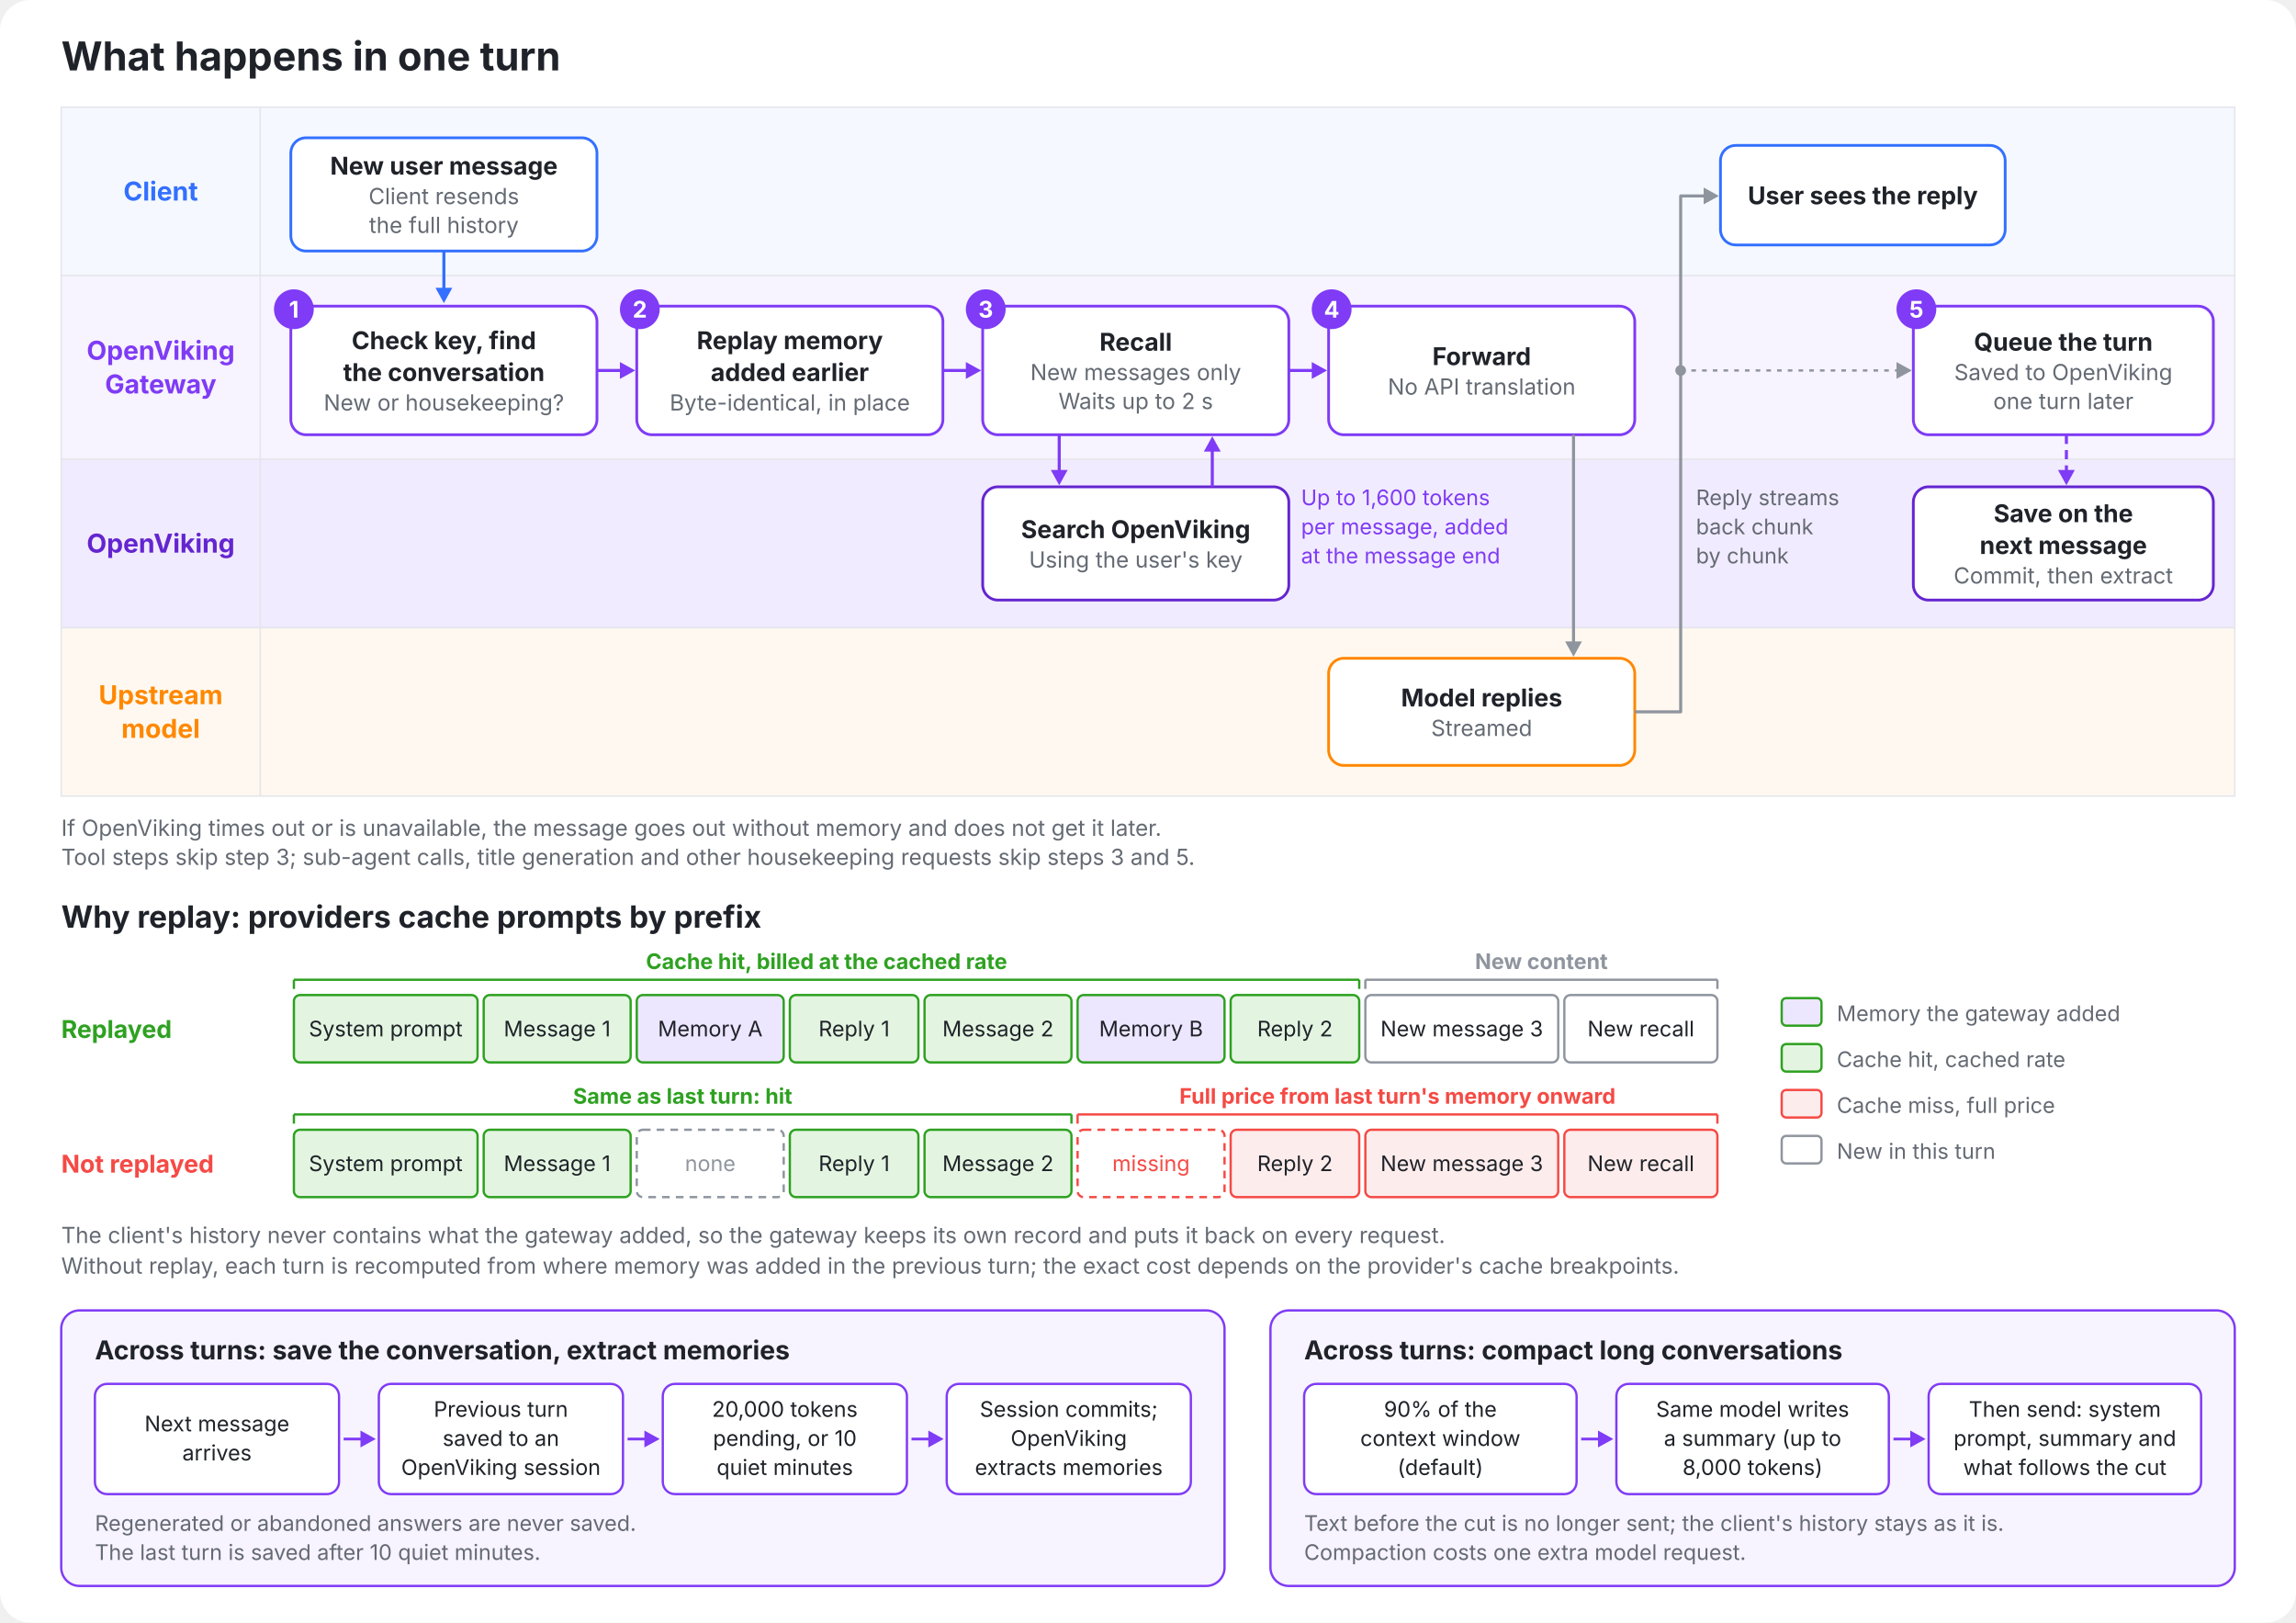
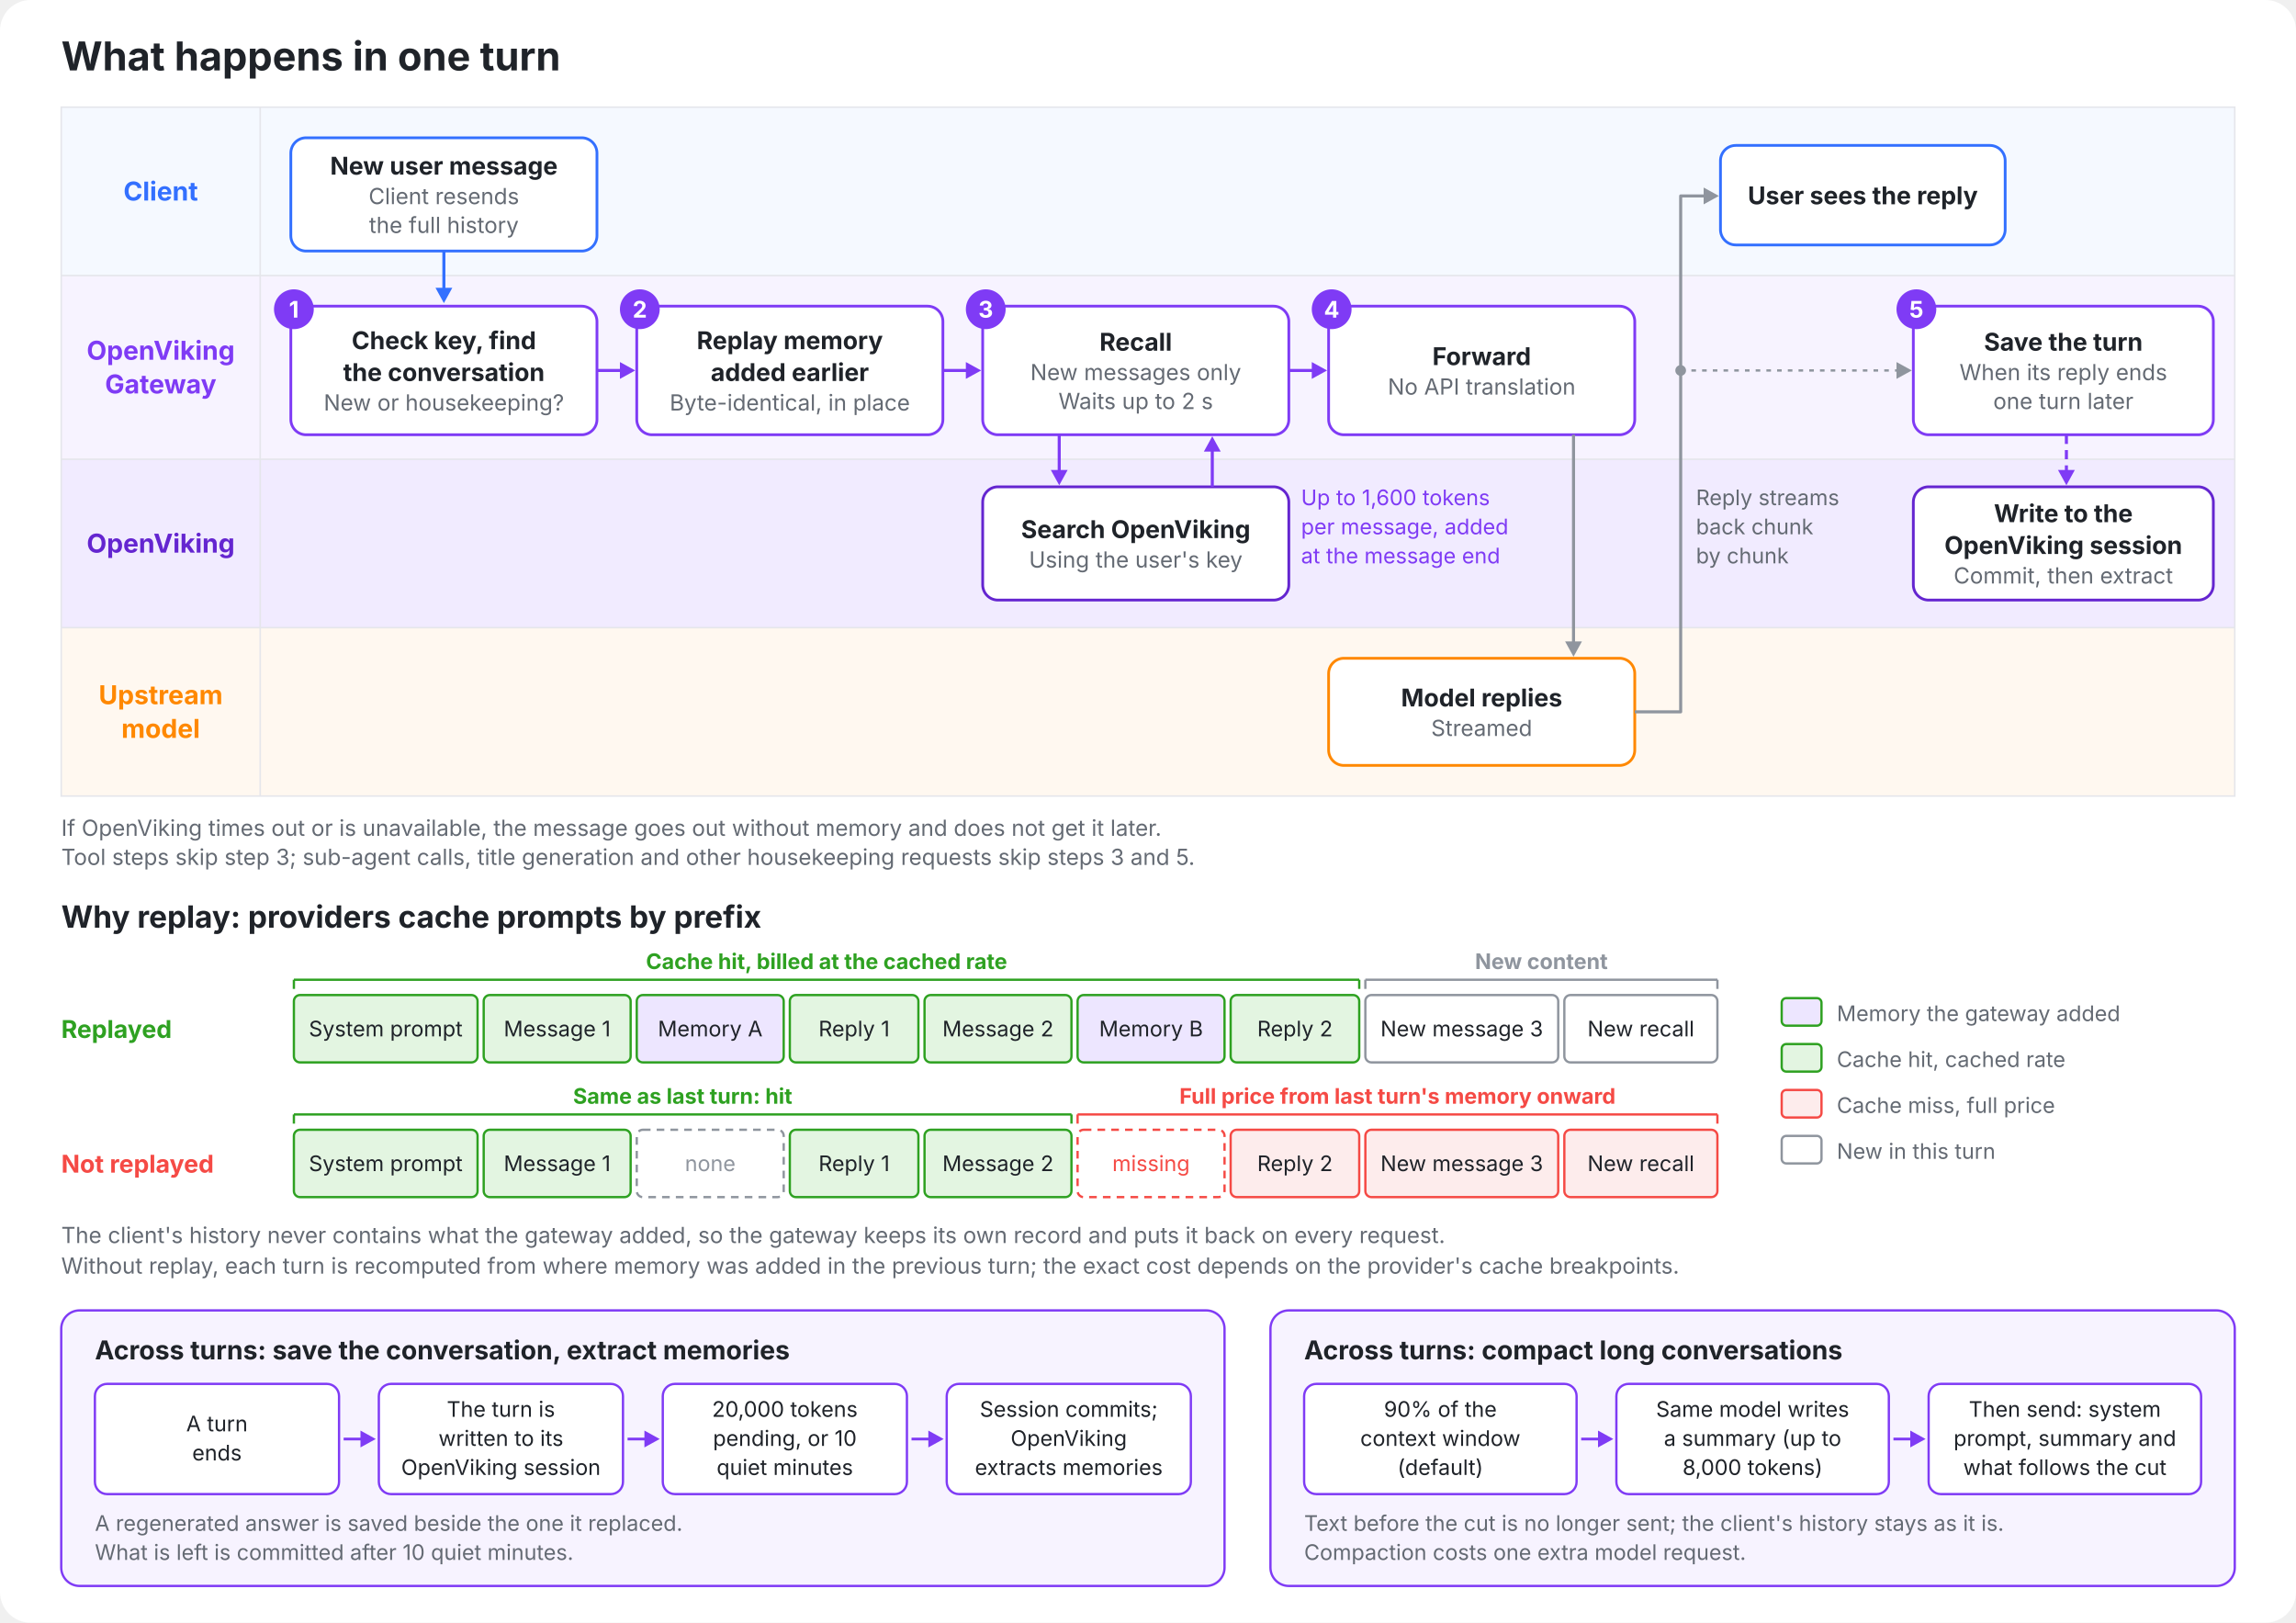
<svg xmlns="http://www.w3.org/2000/svg" width="1500" height="1060" viewBox="0 0 1500 1060" font-family="Inter, -apple-system, BlinkMacSystemFont, 'Segoe UI', 'PingFang SC', 'Hiragino Sans GB', 'Microsoft YaHei', 'Noto Sans SC', 'Noto Sans CJK SC', sans-serif">
  <rect x="0" y="0" width="1500" height="1060" rx="20" fill="#FFFFFF" />
  <text x="40" y="46" font-size="26" font-weight="700" fill="#1F2329" text-anchor="start">What happens in one turn</text>
  <rect x="40" y="70" width="1420" height="110" rx="0" fill="#F5F9FF" />
  <text x="105" y="131" font-size="17" font-weight="700" fill="#3370FF" text-anchor="middle">Client</text>
  <rect x="40" y="180" width="1420" height="120" rx="0" fill="#F7F3FF" />
  <text x="105" y="235" font-size="17" font-weight="700" fill="#7F3BF5" text-anchor="middle">OpenViking</text>
  <text x="105" y="257" font-size="17" font-weight="700" fill="#7F3BF5" text-anchor="middle">Gateway</text>
  <rect x="40" y="300" width="1420" height="110" rx="0" fill="#F1EBFF" />
  <text x="105" y="361" font-size="17" font-weight="700" fill="#6425D0" text-anchor="middle">OpenViking</text>
  <rect x="40" y="410" width="1420" height="110" rx="0" fill="#FFF8F0" />
  <text x="105" y="460" font-size="17" font-weight="700" fill="#FF8800" text-anchor="middle">Upstream</text>
  <text x="105" y="482" font-size="17" font-weight="700" fill="#FF8800" text-anchor="middle">model</text>
  <rect x="40" y="70" width="1420" height="450" rx="0" fill="none" stroke="#E5E6EB" stroke-width="1" />
  <line x1="40" y1="180" x2="1460" y2="180" stroke="#E5E6EB" stroke-width="1" />
  <line x1="40" y1="300" x2="1460" y2="300" stroke="#E5E6EB" stroke-width="1" />
  <line x1="40" y1="410" x2="1460" y2="410" stroke="#E5E6EB" stroke-width="1" />
  <line x1="170" y1="70" x2="170" y2="520" stroke="#E5E6EB" stroke-width="1" />
  <rect x="190" y="90" width="200" height="74" rx="10" fill="#FFFFFF" stroke="#3370FF" stroke-width="1.8" />
  <text x="290" y="114.07" font-size="16" font-weight="700" fill="#1F2329" text-anchor="middle">New user message</text>
  <text x="290" y="133.34" font-size="14.5" font-weight="400" fill="#646A73" text-anchor="middle">Client resends</text>
  <text x="290" y="152.19" font-size="14.5" font-weight="400" fill="#646A73" text-anchor="middle">the full history</text>
  <rect x="1124" y="95" width="186" height="65" rx="10" fill="#FFFFFF" stroke="#3370FF" stroke-width="1.8" />
  <text x="1217" y="133.42" font-size="16" font-weight="700" fill="#1F2329" text-anchor="middle">User sees the reply</text>
  <rect x="190" y="200" width="200" height="84" rx="10" fill="#FFFFFF" stroke="#7F3BF5" stroke-width="1.8" />
  <text x="290" y="228.095" font-size="16" font-weight="700" fill="#1F2329" text-anchor="middle">Check key, find</text>
  <text x="290" y="248.895" font-size="16" font-weight="700" fill="#1F2329" text-anchor="middle">the conversation</text>
  <text x="290" y="268.165" font-size="14.5" font-weight="400" fill="#646A73" text-anchor="middle">New or housekeeping?</text>
  <circle cx="192" cy="202" r="13" fill="#7F3BF5" />
  <text x="192" y="207.5" font-size="15" font-weight="700" fill="#FFFFFF" text-anchor="middle">1</text>
  <rect x="416" y="200" width="200" height="84" rx="10" fill="#FFFFFF" stroke="#7F3BF5" stroke-width="1.8" />
  <text x="516" y="228.095" font-size="16" font-weight="700" fill="#1F2329" text-anchor="middle">Replay memory</text>
  <text x="516" y="248.895" font-size="16" font-weight="700" fill="#1F2329" text-anchor="middle">added earlier</text>
  <text x="516" y="268.165" font-size="14.5" font-weight="400" fill="#646A73" text-anchor="middle">Byte-identical, in place</text>
  <circle cx="418" cy="202" r="13" fill="#7F3BF5" />
  <text x="418" y="207.5" font-size="15" font-weight="700" fill="#FFFFFF" text-anchor="middle">2</text>
  <rect x="642" y="200" width="200" height="84" rx="10" fill="#FFFFFF" stroke="#7F3BF5" stroke-width="1.8" />
  <text x="742" y="229.07" font-size="16" font-weight="700" fill="#1F2329" text-anchor="middle">Recall</text>
  <text x="742" y="248.34" font-size="14.5" font-weight="400" fill="#646A73" text-anchor="middle">New messages only</text>
  <text x="742" y="267.19" font-size="14.5" font-weight="400" fill="#646A73" text-anchor="middle">Waits up to 2 s</text>
  <circle cx="644" cy="202" r="13" fill="#7F3BF5" />
  <text x="644" y="207.5" font-size="15" font-weight="700" fill="#FFFFFF" text-anchor="middle">3</text>
  <rect x="868" y="200" width="200" height="84" rx="10" fill="#FFFFFF" stroke="#7F3BF5" stroke-width="1.8" />
  <text x="968" y="238.495" font-size="16" font-weight="700" fill="#1F2329" text-anchor="middle">Forward</text>
  <text x="968" y="257.765" font-size="14.5" font-weight="400" fill="#646A73" text-anchor="middle">No API translation</text>
  <circle cx="870" cy="202" r="13" fill="#7F3BF5" />
  <text x="870" y="207.5" font-size="15" font-weight="700" fill="#FFFFFF" text-anchor="middle">4</text>
  <rect x="1250" y="200" width="196" height="84" rx="10" fill="#FFFFFF" stroke="#7F3BF5" stroke-width="1.8" />
-   <text x="1348" y="229.07" font-size="16" font-weight="700" fill="#1F2329" text-anchor="middle">Queue the turn</text>
-   <text x="1348" y="248.34" font-size="14.5" font-weight="400" fill="#646A73" text-anchor="middle">Saved to OpenViking</text>
+   <text x="1348" y="229.07" font-size="16" font-weight="700" fill="#1F2329" text-anchor="middle">Save the turn</text>
+   <text x="1348" y="248.34" font-size="14.5" font-weight="400" fill="#646A73" text-anchor="middle">When its reply ends</text>
  <text x="1348" y="267.19" font-size="14.5" font-weight="400" fill="#646A73" text-anchor="middle">one turn later</text>
  <circle cx="1252" cy="202" r="13" fill="#7F3BF5" />
  <text x="1252" y="207.5" font-size="15" font-weight="700" fill="#FFFFFF" text-anchor="middle">5</text>
  <rect x="642" y="318" width="200" height="74" rx="10" fill="#FFFFFF" stroke="#6425D0" stroke-width="1.8" />
  <text x="742" y="351.495" font-size="16" font-weight="700" fill="#1F2329" text-anchor="middle">Search OpenViking</text>
  <text x="742" y="370.765" font-size="14.5" font-weight="400" fill="#646A73" text-anchor="middle">Using the user's key</text>
  <rect x="1250" y="318" width="196" height="74" rx="10" fill="#FFFFFF" stroke="#6425D0" stroke-width="1.8" />
-   <text x="1348" y="341.095" font-size="16" font-weight="700" fill="#1F2329" text-anchor="middle">Save on the</text>
-   <text x="1348" y="361.895" font-size="16" font-weight="700" fill="#1F2329" text-anchor="middle">next message</text>
+   <text x="1348" y="341.095" font-size="16" font-weight="700" fill="#1F2329" text-anchor="middle">Write to the</text>
+   <text x="1348" y="361.895" font-size="16" font-weight="700" fill="#1F2329" text-anchor="middle">OpenViking session</text>
  <text x="1348" y="381.165" font-size="14.5" font-weight="400" fill="#646A73" text-anchor="middle">Commit, then extract</text>
  <rect x="868" y="430" width="200" height="70" rx="10" fill="#FFFFFF" stroke="#FF8800" stroke-width="1.8" />
  <text x="968" y="461.495" font-size="16" font-weight="700" fill="#1F2329" text-anchor="middle">Model replies</text>
  <text x="968" y="480.765" font-size="14.5" font-weight="400" fill="#646A73" text-anchor="middle">Streamed</text>
  <polyline points="290,164 290,189" fill="none" stroke="#3370FF" stroke-width="2" stroke-linejoin="round" />
  <polygon points="290,198 284.5,188.0 295.5,188.0" fill="#3370FF" />
  <polyline points="390,242 406,242" fill="none" stroke="#7F3BF5" stroke-width="2" stroke-linejoin="round" />
  <polygon points="415,242 405.0,247.5 405.0,236.5" fill="#7F3BF5" />
  <polyline points="616,242 632,242" fill="none" stroke="#7F3BF5" stroke-width="2" stroke-linejoin="round" />
  <polygon points="641,242 631.0,247.5 631.0,236.5" fill="#7F3BF5" />
  <polyline points="842,242 858,242" fill="none" stroke="#7F3BF5" stroke-width="2" stroke-linejoin="round" />
  <polygon points="867,242 857.0,247.5 857.0,236.5" fill="#7F3BF5" />
  <polyline points="692,284 692,308" fill="none" stroke="#7F3BF5" stroke-width="2" stroke-linejoin="round" />
  <polygon points="692,317 686.5,307.0 697.5,307.0" fill="#7F3BF5" />
  <polyline points="792,318 792,294" fill="none" stroke="#7F3BF5" stroke-width="2" stroke-linejoin="round" />
  <polygon points="792,285 797.5,295.0 786.5,295.0" fill="#7F3BF5" />
  <text x="850" y="330" font-size="14" font-weight="400" fill="#7F3BF5" text-anchor="start">Up to 1,600 tokens</text>
  <text x="850" y="349" font-size="14" font-weight="400" fill="#7F3BF5" text-anchor="start">per message, added</text>
  <text x="850" y="368" font-size="14" font-weight="400" fill="#7F3BF5" text-anchor="start">at the message end</text>
  <polyline points="1028,284 1028,420" fill="none" stroke="#8F959E" stroke-width="2" stroke-linejoin="round" />
  <polygon points="1028,429 1022.5,419.0 1033.5,419.0" fill="#8F959E" />
  <polyline points="1068,465 1098,465 1098,128 1114,128" fill="none" stroke="#8F959E" stroke-width="2" stroke-linejoin="round" />
  <polygon points="1123,128 1113.0,133.5 1113.0,122.5" fill="#8F959E" />
  <text x="1108" y="330" font-size="14" font-weight="400" fill="#646A73" text-anchor="start">Reply streams</text>
  <text x="1108" y="349" font-size="14" font-weight="400" fill="#646A73" text-anchor="start">back chunk</text>
  <text x="1108" y="368" font-size="14" font-weight="400" fill="#646A73" text-anchor="start">by chunk</text>
  <circle cx="1098" cy="242" r="3.5" fill="#8F959E" />
  <polyline points="1098,242 1240,242" fill="none" stroke="#8F959E" stroke-width="1.5" stroke-linejoin="round" stroke-dasharray="3 4" />
  <polygon points="1249,242 1239.0,247.5 1239.0,236.5" fill="#8F959E" />
  <polyline points="1350,284 1350,308" fill="none" stroke="#7F3BF5" stroke-width="2" stroke-linejoin="round" stroke-dasharray="6 4" />
  <polygon points="1350,317 1344.5,307.0 1355.5,307.0" fill="#7F3BF5" />
  <text x="40" y="546" font-size="14.5" font-weight="400" fill="#646A73" text-anchor="start">If OpenViking times out or is unavailable, the message goes out without memory and does not get it later.</text>
  <text x="40" y="565" font-size="14.5" font-weight="400" fill="#646A73" text-anchor="start">Tool steps skip step 3; sub-agent calls, title generation and other housekeeping requests skip steps 3 and 5.</text>
  <text x="40" y="606" font-size="20" font-weight="700" fill="#1F2329" text-anchor="start">Why replay: providers cache prompts by prefix</text>
  <text x="40" y="678" font-size="16" font-weight="700" fill="#2EA121" text-anchor="start">Replayed</text>
  <rect x="192" y="650" width="120" height="44" rx="4" fill="#E3F5E1" stroke="#2EA121" stroke-width="1.5" />
  <text x="252" y="677" font-size="14" font-weight="400" fill="#1F2329" text-anchor="middle">System prompt</text>
  <rect x="316" y="650" width="96" height="44" rx="4" fill="#E3F5E1" stroke="#2EA121" stroke-width="1.5" />
  <text x="364" y="677" font-size="14" font-weight="400" fill="#1F2329" text-anchor="middle">Message 1</text>
  <rect x="416" y="650" width="96" height="44" rx="4" fill="#EDE6FF" stroke="#2EA121" stroke-width="1.5" />
  <text x="464" y="677" font-size="14" font-weight="400" fill="#1F2329" text-anchor="middle">Memory A</text>
  <rect x="516" y="650" width="84" height="44" rx="4" fill="#E3F5E1" stroke="#2EA121" stroke-width="1.5" />
  <text x="558" y="677" font-size="14" font-weight="400" fill="#1F2329" text-anchor="middle">Reply 1</text>
  <rect x="604" y="650" width="96" height="44" rx="4" fill="#E3F5E1" stroke="#2EA121" stroke-width="1.5" />
  <text x="652" y="677" font-size="14" font-weight="400" fill="#1F2329" text-anchor="middle">Message 2</text>
  <rect x="704" y="650" width="96" height="44" rx="4" fill="#EDE6FF" stroke="#2EA121" stroke-width="1.5" />
  <text x="752" y="677" font-size="14" font-weight="400" fill="#1F2329" text-anchor="middle">Memory B</text>
  <rect x="804" y="650" width="84" height="44" rx="4" fill="#E3F5E1" stroke="#2EA121" stroke-width="1.5" />
  <text x="846" y="677" font-size="14" font-weight="400" fill="#1F2329" text-anchor="middle">Reply 2</text>
  <rect x="892" y="650" width="126" height="44" rx="4" fill="#FFFFFF" stroke="#8F959E" stroke-width="1.5" />
  <text x="955" y="677" font-size="14" font-weight="400" fill="#1F2329" text-anchor="middle">New message 3</text>
  <rect x="1022" y="650" width="100" height="44" rx="4" fill="#FFFFFF" stroke="#8F959E" stroke-width="1.5" />
  <text x="1072" y="677" font-size="14" font-weight="400" fill="#1F2329" text-anchor="middle">New recall</text>
  <line x1="192" y1="640" x2="888" y2="640" stroke="#2EA121" stroke-width="1.5" />
  <line x1="192" y1="640" x2="192" y2="646" stroke="#2EA121" stroke-width="1.5" />
  <line x1="888" y1="640" x2="888" y2="646" stroke="#2EA121" stroke-width="1.5" />
  <text x="540" y="633" font-size="14" font-weight="700" fill="#2EA121" text-anchor="middle">Cache hit, billed at the cached rate</text>
  <line x1="892" y1="640" x2="1122" y2="640" stroke="#8F959E" stroke-width="1.5" />
  <line x1="892" y1="640" x2="892" y2="646" stroke="#8F959E" stroke-width="1.5" />
  <line x1="1122" y1="640" x2="1122" y2="646" stroke="#8F959E" stroke-width="1.5" />
  <text x="1007" y="633" font-size="14" font-weight="700" fill="#8F959E" text-anchor="middle">New content</text>
  <text x="40" y="766" font-size="16" font-weight="700" fill="#F54A45" text-anchor="start">Not replayed</text>
  <rect x="192" y="738" width="120" height="44" rx="4" fill="#E3F5E1" stroke="#2EA121" stroke-width="1.5" />
  <text x="252" y="765" font-size="14" font-weight="400" fill="#1F2329" text-anchor="middle">System prompt</text>
  <rect x="316" y="738" width="96" height="44" rx="4" fill="#E3F5E1" stroke="#2EA121" stroke-width="1.5" />
  <text x="364" y="765" font-size="14" font-weight="400" fill="#1F2329" text-anchor="middle">Message 1</text>
  <rect x="416" y="738" width="96" height="44" rx="4" fill="#FFFFFF" stroke="#8F959E" stroke-width="1.5" stroke-dasharray="5 4" />
  <text x="464" y="765" font-size="14" font-weight="400" fill="#8F959E" text-anchor="middle">none</text>
  <rect x="516" y="738" width="84" height="44" rx="4" fill="#E3F5E1" stroke="#2EA121" stroke-width="1.5" />
  <text x="558" y="765" font-size="14" font-weight="400" fill="#1F2329" text-anchor="middle">Reply 1</text>
  <rect x="604" y="738" width="96" height="44" rx="4" fill="#E3F5E1" stroke="#2EA121" stroke-width="1.5" />
  <text x="652" y="765" font-size="14" font-weight="400" fill="#1F2329" text-anchor="middle">Message 2</text>
  <rect x="704" y="738" width="96" height="44" rx="4" fill="#FFFFFF" stroke="#F54A45" stroke-width="1.5" stroke-dasharray="5 4" />
  <text x="752" y="765" font-size="14" font-weight="400" fill="#F54A45" text-anchor="middle">missing</text>
  <rect x="804" y="738" width="84" height="44" rx="4" fill="#FDECEC" stroke="#F54A45" stroke-width="1.5" />
  <text x="846" y="765" font-size="14" font-weight="400" fill="#1F2329" text-anchor="middle">Reply 2</text>
  <rect x="892" y="738" width="126" height="44" rx="4" fill="#FDECEC" stroke="#F54A45" stroke-width="1.5" />
  <text x="955" y="765" font-size="14" font-weight="400" fill="#1F2329" text-anchor="middle">New message 3</text>
  <rect x="1022" y="738" width="100" height="44" rx="4" fill="#FDECEC" stroke="#F54A45" stroke-width="1.5" />
  <text x="1072" y="765" font-size="14" font-weight="400" fill="#1F2329" text-anchor="middle">New recall</text>
  <line x1="192" y1="728" x2="700" y2="728" stroke="#2EA121" stroke-width="1.5" />
  <line x1="192" y1="728" x2="192" y2="734" stroke="#2EA121" stroke-width="1.5" />
  <line x1="700" y1="728" x2="700" y2="734" stroke="#2EA121" stroke-width="1.5" />
  <text x="446" y="721" font-size="14" font-weight="700" fill="#2EA121" text-anchor="middle">Same as last turn: hit</text>
  <line x1="704" y1="728" x2="1122" y2="728" stroke="#F54A45" stroke-width="1.5" />
  <line x1="704" y1="728" x2="704" y2="734" stroke="#F54A45" stroke-width="1.5" />
  <line x1="1122" y1="728" x2="1122" y2="734" stroke="#F54A45" stroke-width="1.5" />
  <text x="913" y="721" font-size="14" font-weight="700" fill="#F54A45" text-anchor="middle">Full price from last turn's memory onward</text>
  <rect x="1164" y="652" width="26" height="18" rx="3" fill="#EDE6FF" stroke="#2EA121" stroke-width="1.5" />
  <text x="1200" y="667" font-size="14" font-weight="400" fill="#646A73" text-anchor="start">Memory the gateway added</text>
  <rect x="1164" y="682" width="26" height="18" rx="3" fill="#E3F5E1" stroke="#2EA121" stroke-width="1.5" />
  <text x="1200" y="697" font-size="14" font-weight="400" fill="#646A73" text-anchor="start">Cache hit, cached rate</text>
  <rect x="1164" y="712" width="26" height="18" rx="3" fill="#FDECEC" stroke="#F54A45" stroke-width="1.5" />
  <text x="1200" y="727" font-size="14" font-weight="400" fill="#646A73" text-anchor="start">Cache miss, full price</text>
  <rect x="1164" y="742" width="26" height="18" rx="3" fill="#FFFFFF" stroke="#8F959E" stroke-width="1.5" />
  <text x="1200" y="757" font-size="14" font-weight="400" fill="#646A73" text-anchor="start">New in this turn</text>
  <text x="40" y="812" font-size="14.5" font-weight="400" fill="#646A73" text-anchor="start">The client's history never contains what the gateway added, so the gateway keeps its own record and puts it back on every request.</text>
  <text x="40" y="832" font-size="14.5" font-weight="400" fill="#646A73" text-anchor="start">Without replay, each turn is recomputed from where memory was added in the previous turn; the exact cost depends on the provider's cache breakpoints.</text>
  <rect x="40" y="856" width="760" height="180" rx="12" fill="#F7F3FF" stroke="#7F3BF5" stroke-width="1.5" />
  <text x="62" y="888" font-size="17" font-weight="700" fill="#1F2329" text-anchor="start">Across turns: save the conversation, extract memories</text>
  <rect x="62" y="904" width="159.5" height="72" rx="8" fill="#FFFFFF" stroke="#7F3BF5" stroke-width="1.5" />
-   <text x="141.75" y="935" font-size="14" font-weight="400" fill="#1F2329" text-anchor="middle">Next message</text>
-   <text x="141.75" y="954" font-size="14" font-weight="400" fill="#1F2329" text-anchor="middle">arrives</text>
+   <text x="141.75" y="935" font-size="14" font-weight="400" fill="#1F2329" text-anchor="middle">A turn</text>
+   <text x="141.75" y="954" font-size="14" font-weight="400" fill="#1F2329" text-anchor="middle">ends</text>
  <polyline points="224.5,940 236.5,940" fill="none" stroke="#7F3BF5" stroke-width="1.8" stroke-linejoin="round" />
  <polygon points="245.5,940 235.5,945.5 235.5,934.5" fill="#7F3BF5" />
  <rect x="247.5" y="904" width="159.5" height="72" rx="8" fill="#FFFFFF" stroke="#7F3BF5" stroke-width="1.5" />
-   <text x="327.25" y="925.5" font-size="14" font-weight="400" fill="#1F2329" text-anchor="middle">Previous turn</text>
-   <text x="327.25" y="944.5" font-size="14" font-weight="400" fill="#1F2329" text-anchor="middle">saved to an</text>
+   <text x="327.25" y="925.5" font-size="14" font-weight="400" fill="#1F2329" text-anchor="middle">The turn is</text>
+   <text x="327.25" y="944.5" font-size="14" font-weight="400" fill="#1F2329" text-anchor="middle">written to its</text>
  <text x="327.25" y="963.5" font-size="14" font-weight="400" fill="#1F2329" text-anchor="middle">OpenViking session</text>
  <polyline points="410,940 422,940" fill="none" stroke="#7F3BF5" stroke-width="1.8" stroke-linejoin="round" />
  <polygon points="431,940 421.0,945.5 421.0,934.5" fill="#7F3BF5" />
  <rect x="433" y="904" width="159.5" height="72" rx="8" fill="#FFFFFF" stroke="#7F3BF5" stroke-width="1.5" />
  <text x="512.75" y="925.5" font-size="14" font-weight="400" fill="#1F2329" text-anchor="middle">20,000 tokens</text>
  <text x="512.75" y="944.5" font-size="14" font-weight="400" fill="#1F2329" text-anchor="middle">pending, or 10</text>
  <text x="512.75" y="963.5" font-size="14" font-weight="400" fill="#1F2329" text-anchor="middle">quiet minutes</text>
  <polyline points="595.5,940 607.5,940" fill="none" stroke="#7F3BF5" stroke-width="1.8" stroke-linejoin="round" />
  <polygon points="616.5,940 606.5,945.5 606.5,934.5" fill="#7F3BF5" />
  <rect x="618.5" y="904" width="159.5" height="72" rx="8" fill="#FFFFFF" stroke="#7F3BF5" stroke-width="1.5" />
  <text x="698.25" y="925.5" font-size="14" font-weight="400" fill="#1F2329" text-anchor="middle">Session commits;</text>
  <text x="698.25" y="944.5" font-size="14" font-weight="400" fill="#1F2329" text-anchor="middle">OpenViking</text>
  <text x="698.25" y="963.5" font-size="14" font-weight="400" fill="#1F2329" text-anchor="middle">extracts memories</text>
-   <text x="62" y="1000" font-size="14" font-weight="400" fill="#646A73" text-anchor="start">Regenerated or abandoned answers are never saved.</text>
-   <text x="62" y="1019" font-size="14" font-weight="400" fill="#646A73" text-anchor="start">The last turn is saved after 10 quiet minutes.</text>
+   <text x="62" y="1000" font-size="14" font-weight="400" fill="#646A73" text-anchor="start">A regenerated answer is saved beside the one it replaced.</text>
+   <text x="62" y="1019" font-size="14" font-weight="400" fill="#646A73" text-anchor="start">What is left is committed after 10 quiet minutes.</text>
  <rect x="830" y="856" width="630" height="180" rx="12" fill="#F7F3FF" stroke="#7F3BF5" stroke-width="1.5" />
  <text x="852" y="888" font-size="17" font-weight="700" fill="#1F2329" text-anchor="start">Across turns: compact long conversations</text>
  <rect x="852" y="904" width="178" height="72" rx="8" fill="#FFFFFF" stroke="#7F3BF5" stroke-width="1.5" />
  <text x="941" y="925.5" font-size="14" font-weight="400" fill="#1F2329" text-anchor="middle">90% of the</text>
  <text x="941" y="944.5" font-size="14" font-weight="400" fill="#1F2329" text-anchor="middle">context window</text>
  <text x="941" y="963.5" font-size="14" font-weight="400" fill="#1F2329" text-anchor="middle">(default)</text>
  <polyline points="1033,940 1045,940" fill="none" stroke="#7F3BF5" stroke-width="1.8" stroke-linejoin="round" />
  <polygon points="1054,940 1044.0,945.5 1044.0,934.5" fill="#7F3BF5" />
  <rect x="1056" y="904" width="178" height="72" rx="8" fill="#FFFFFF" stroke="#7F3BF5" stroke-width="1.5" />
  <text x="1145" y="925.5" font-size="14" font-weight="400" fill="#1F2329" text-anchor="middle">Same model writes</text>
  <text x="1145" y="944.5" font-size="14" font-weight="400" fill="#1F2329" text-anchor="middle">a summary (up to</text>
  <text x="1145" y="963.5" font-size="14" font-weight="400" fill="#1F2329" text-anchor="middle">8,000 tokens)</text>
  <polyline points="1237,940 1249,940" fill="none" stroke="#7F3BF5" stroke-width="1.8" stroke-linejoin="round" />
  <polygon points="1258,940 1248.0,945.5 1248.0,934.5" fill="#7F3BF5" />
  <rect x="1260" y="904" width="178" height="72" rx="8" fill="#FFFFFF" stroke="#7F3BF5" stroke-width="1.5" />
  <text x="1349" y="925.5" font-size="14" font-weight="400" fill="#1F2329" text-anchor="middle">Then send: system</text>
  <text x="1349" y="944.5" font-size="14" font-weight="400" fill="#1F2329" text-anchor="middle">prompt, summary and</text>
  <text x="1349" y="963.5" font-size="14" font-weight="400" fill="#1F2329" text-anchor="middle">what follows the cut</text>
  <text x="852" y="1000" font-size="14" font-weight="400" fill="#646A73" text-anchor="start">Text before the cut is no longer sent; the client's history stays as it is.</text>
  <text x="852" y="1019" font-size="14" font-weight="400" fill="#646A73" text-anchor="start">Compaction costs one extra model request.</text>
</svg>
